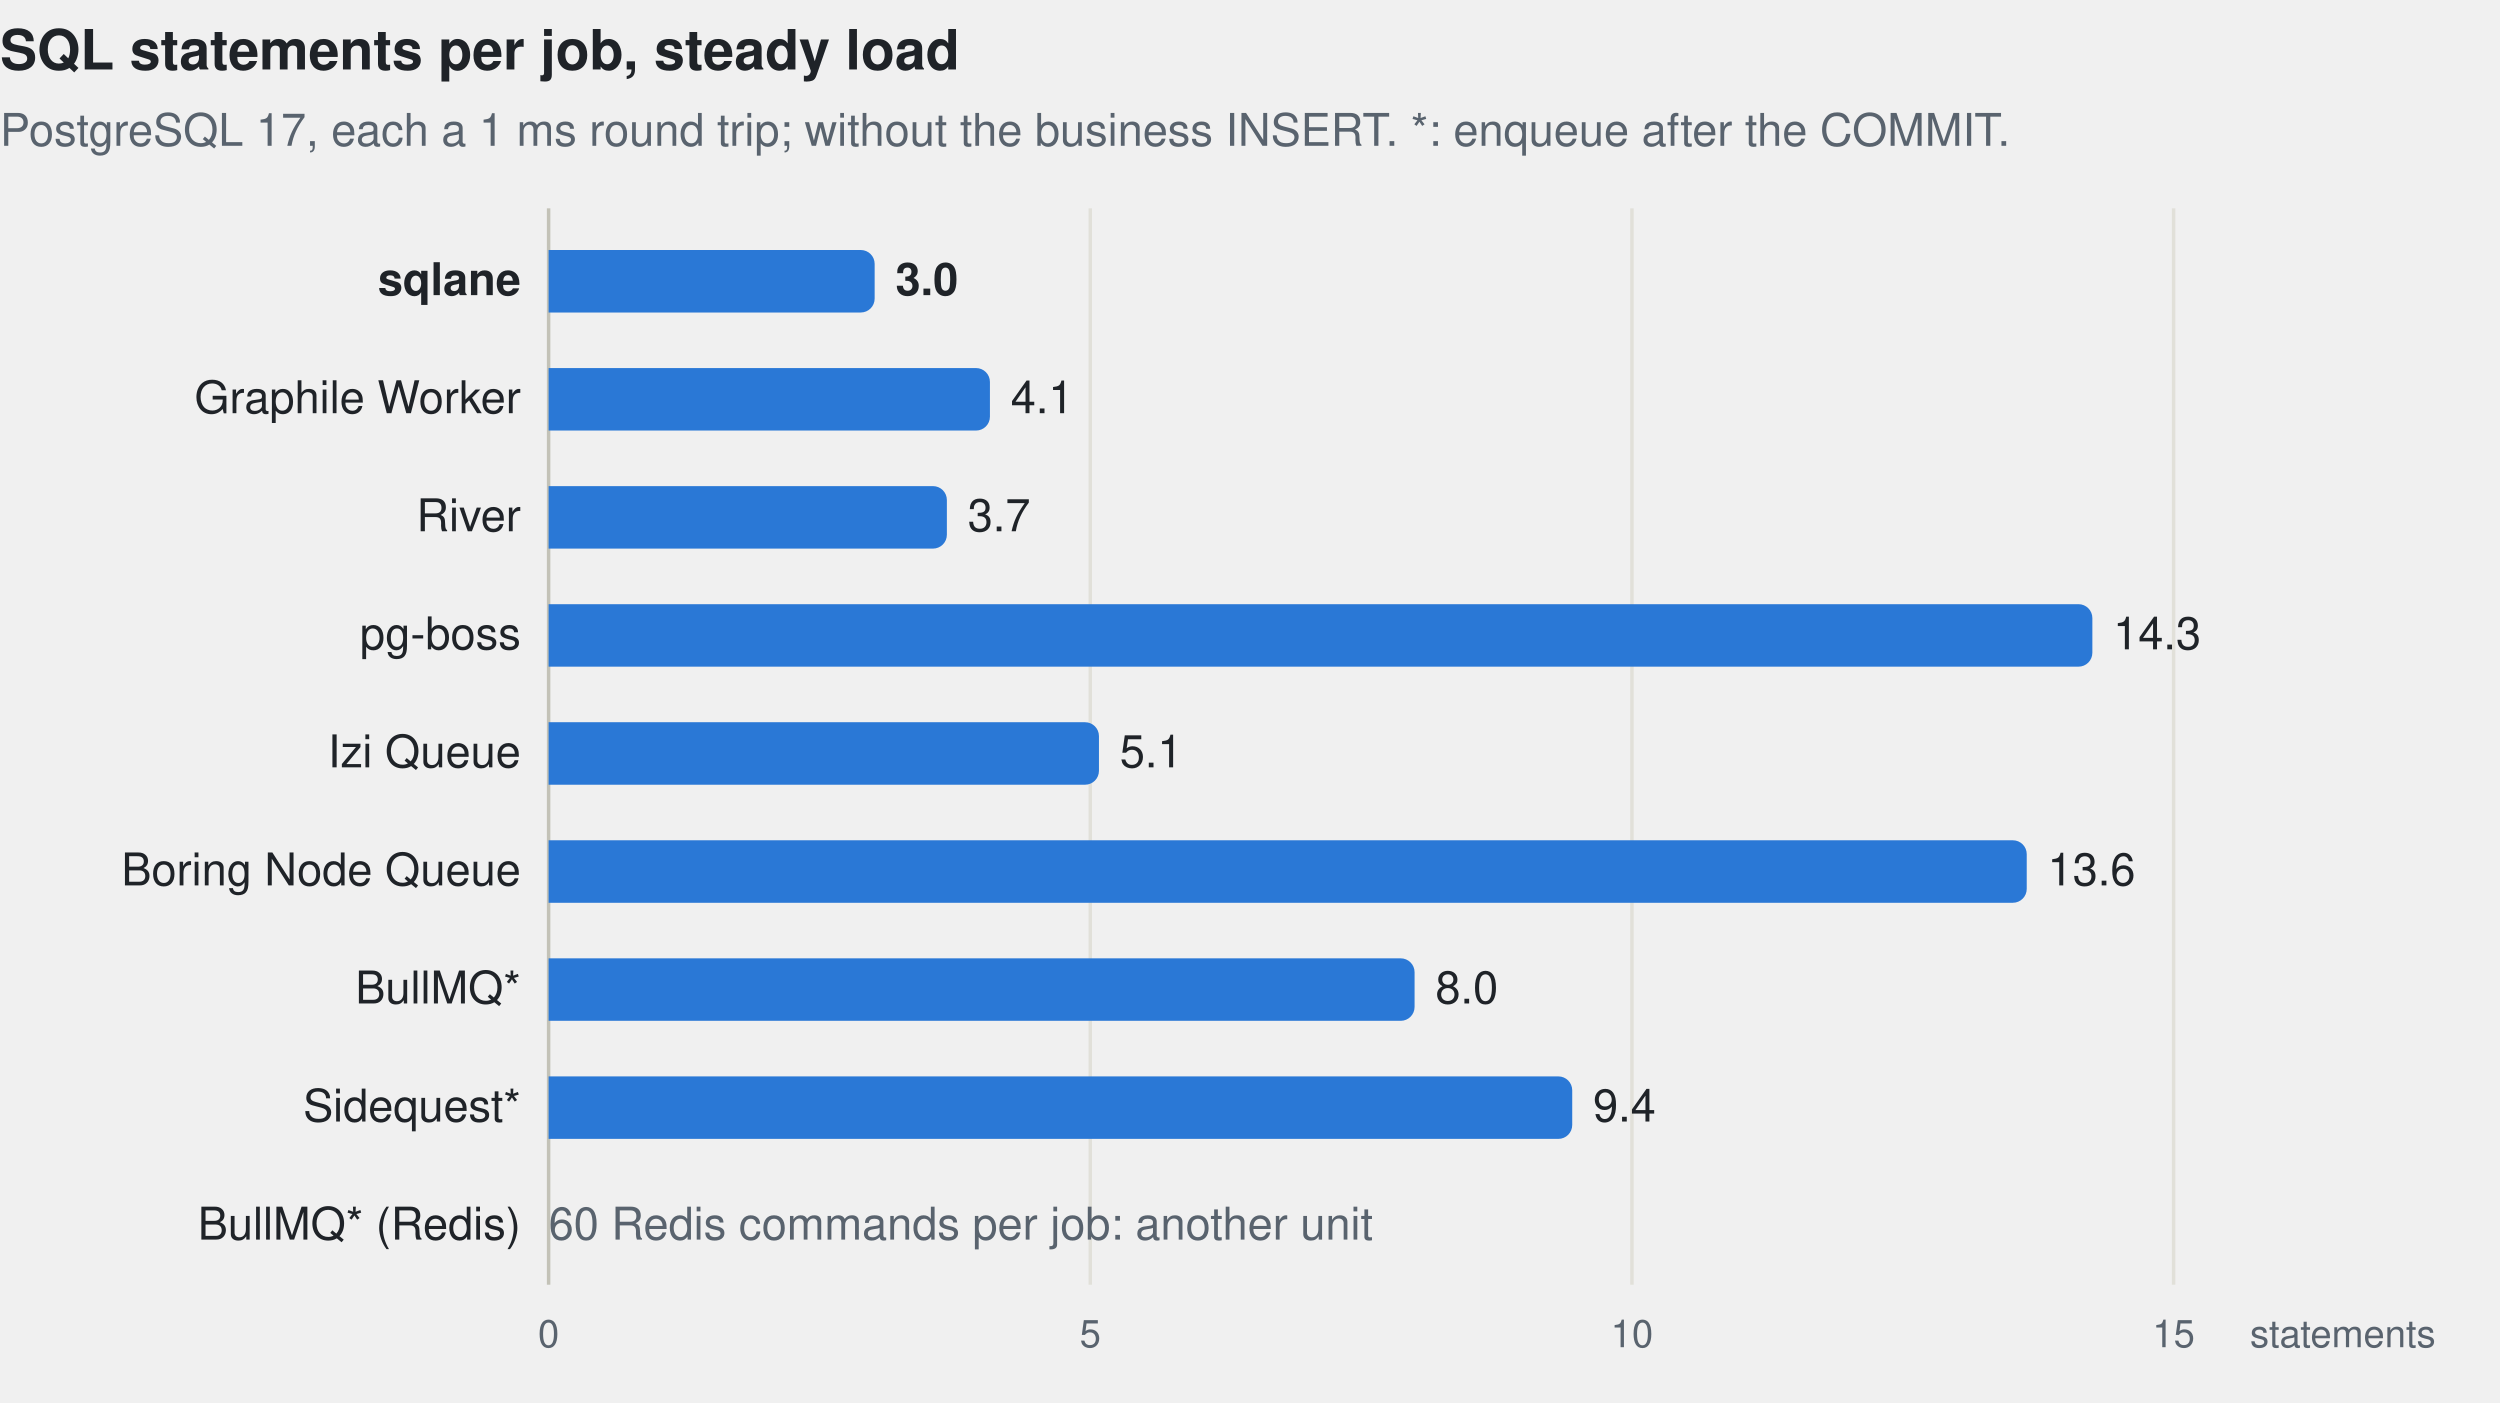
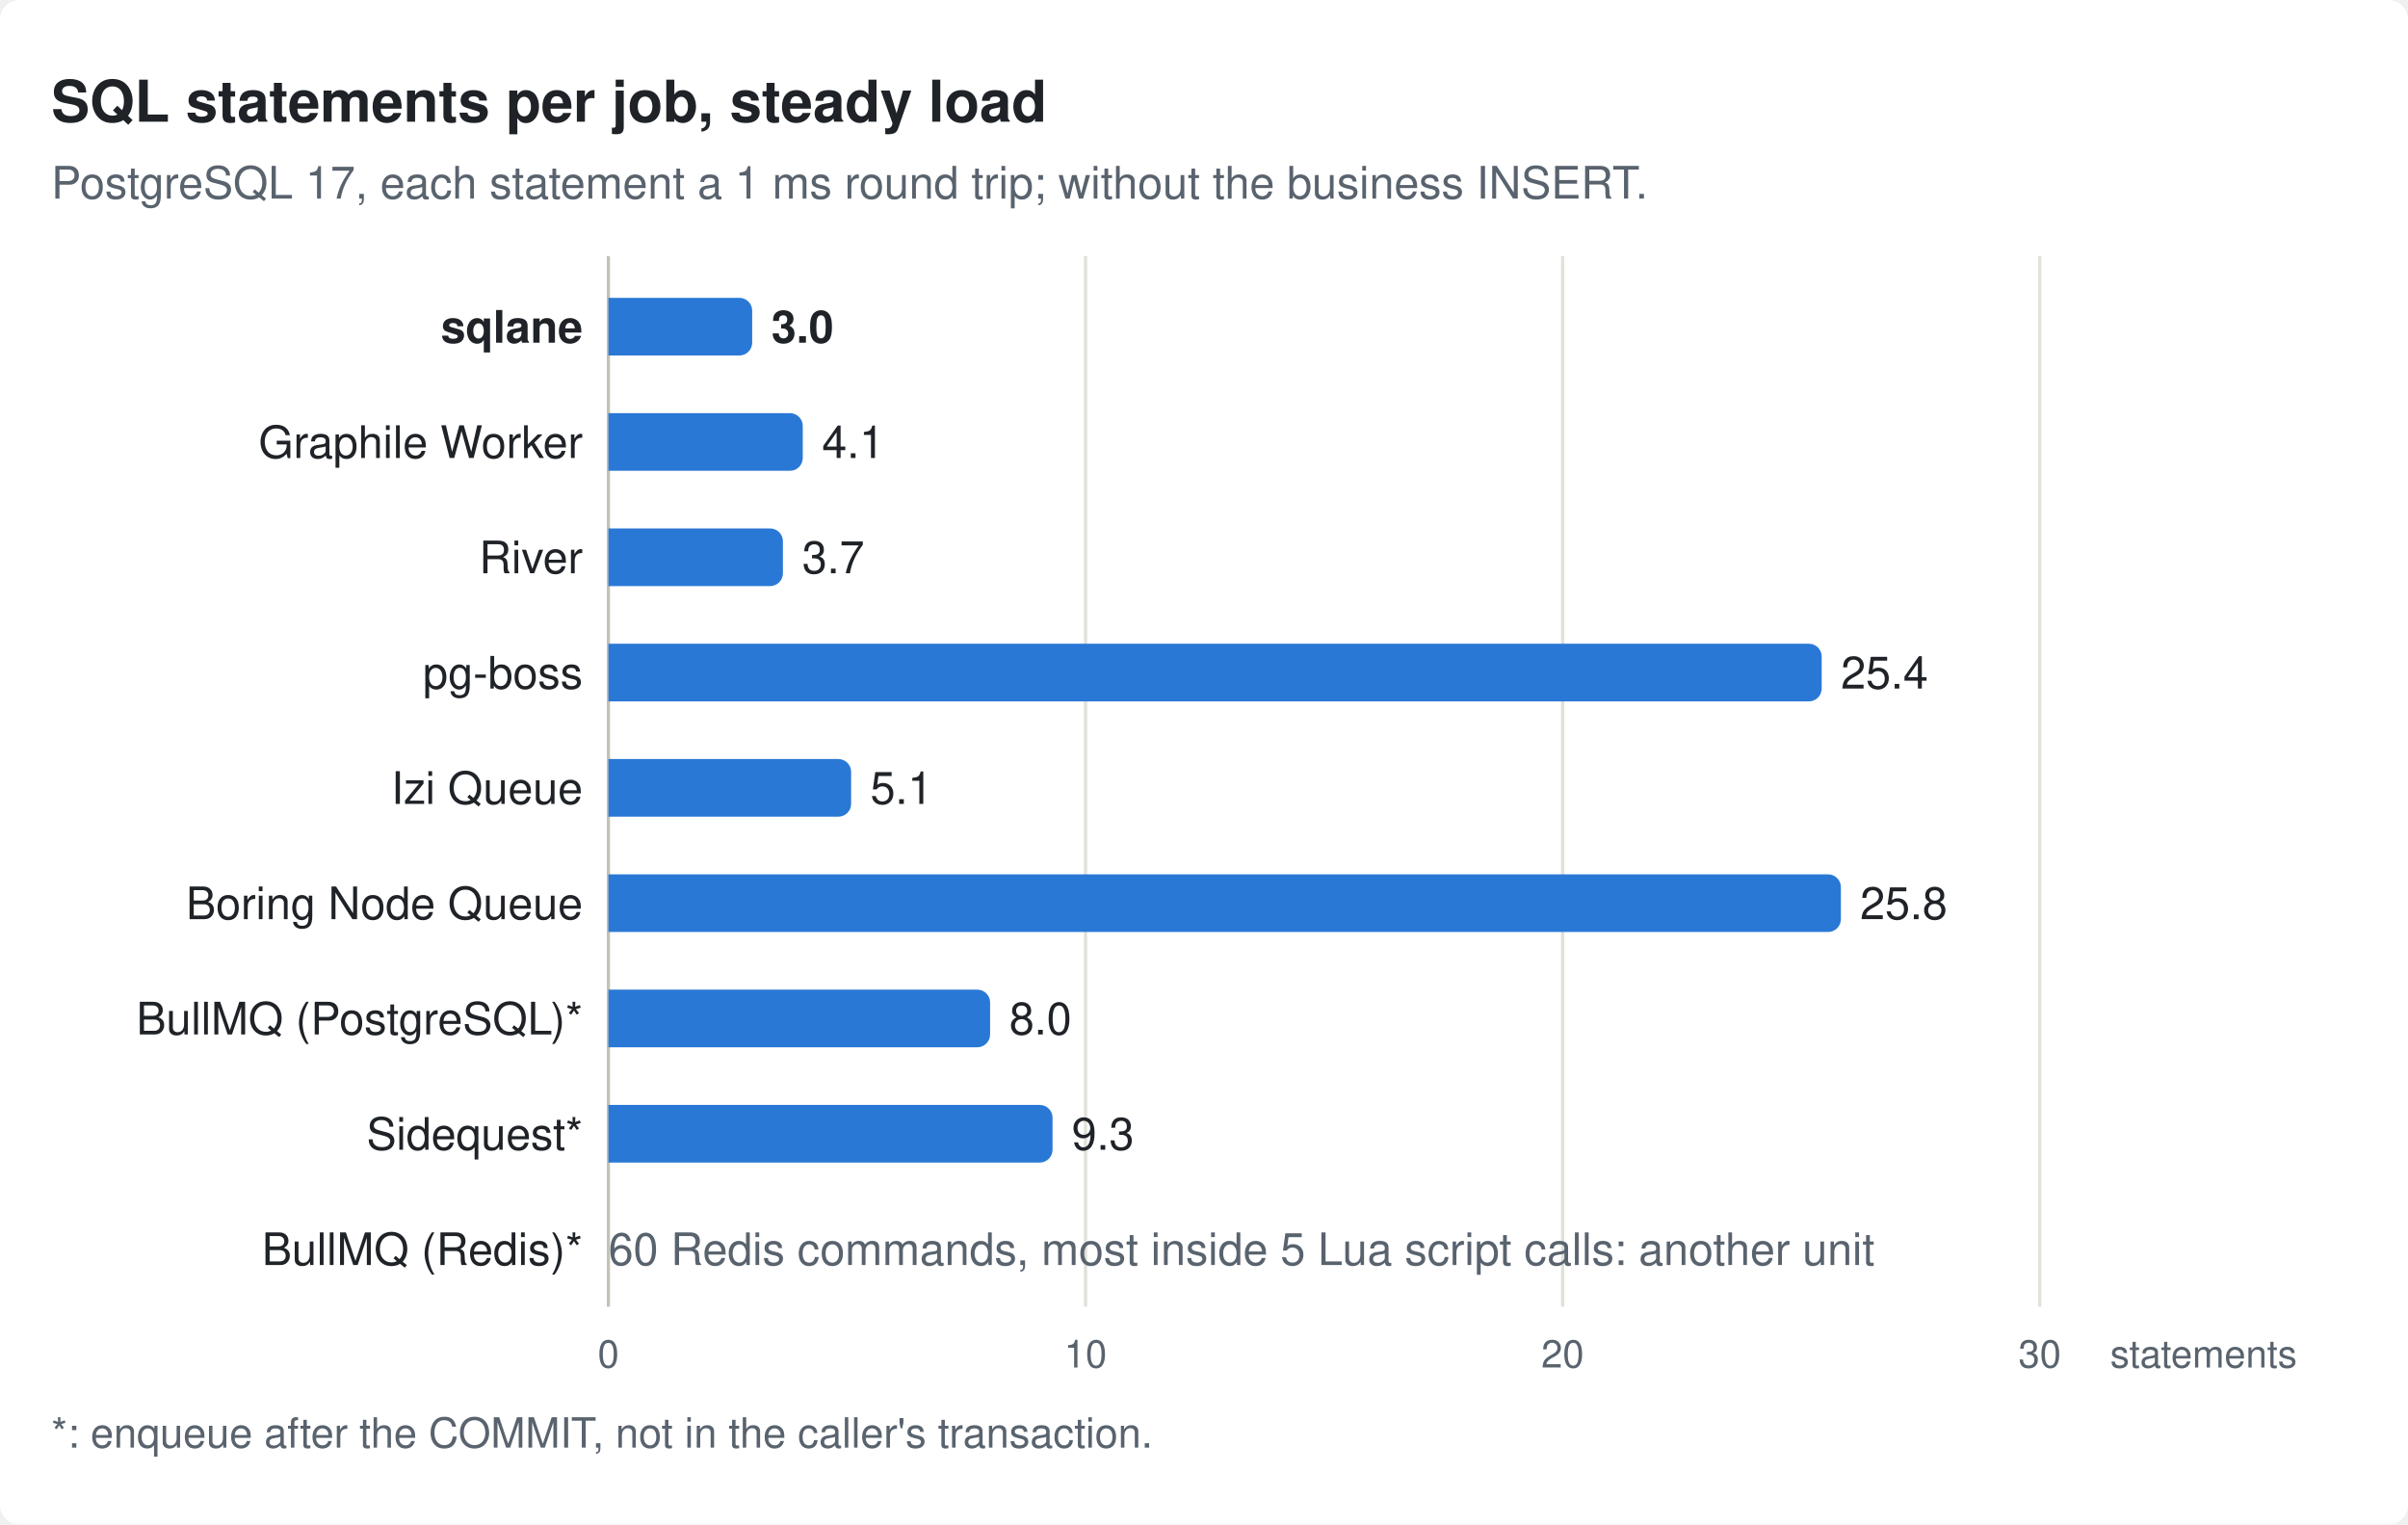
- <svg xmlns="http://www.w3.org/2000/svg" width="720" height="404" viewBox="0 0 720 404" font-family="-apple-system, BlinkMacSystemFont, 'Segoe UI', Helvetica, Arial, sans-serif" role="img" aria-label="SQL statements per job, steady load">
-   <text x="0" y="20" font-size="16" font-weight="600" fill="#1f2328">SQL statements per job, steady load</text>
-   <text x="0" y="42" font-size="13" fill="#59636e">PostgreSQL 17, each a 1 ms round trip; without the business INSERT. *: enqueue after the COMMIT.</text>
-   <line x1="158.0" y1="60" x2="158.0" y2="370" stroke="#c3c2b7" />
-   <text x="158.0" y="388" font-size="11" fill="#59636e" text-anchor="middle">0</text>
-   <line x1="314.0" y1="60" x2="314.0" y2="370" stroke="#e1e0d9" />
-   <text x="314.0" y="388" font-size="11" fill="#59636e" text-anchor="middle">5</text>
-   <line x1="470.0" y1="60" x2="470.0" y2="370" stroke="#e1e0d9" />
-   <text x="470.0" y="388" font-size="11" fill="#59636e" text-anchor="middle">10</text>
-   <line x1="626.0" y1="60" x2="626.0" y2="370" stroke="#e1e0d9" />
-   <text x="626.0" y="388" font-size="11" fill="#59636e" text-anchor="middle">15</text>
-   <text x="648" y="388" font-size="11" fill="#59636e">statements</text>
-   <text x="150" y="85" font-size="13" fill="#1f2328" text-anchor="end" font-weight="600">sqlane</text>
-   <path d="M158,72H247.9A4,4 0 0 1 251.9,76V86A4,4 0 0 1 247.9,90H158Z" fill="#2a78d6" />
-   <text x="257.9" y="85" font-size="13" fill="#1f2328" font-weight="600">3.0</text>
-   <text x="150" y="119" font-size="13" fill="#1f2328" text-anchor="end">Graphile Worker</text>
-   <path d="M158,106H281.1A4,4 0 0 1 285.1,110V120A4,4 0 0 1 281.1,124H158Z" fill="#2a78d6" />
-   <text x="291.1" y="119" font-size="13" fill="#1f2328">4.1</text>
-   <text x="150" y="153" font-size="13" fill="#1f2328" text-anchor="end">River</text>
-   <path d="M158,140H268.7A4,4 0 0 1 272.7,144V154A4,4 0 0 1 268.7,158H158Z" fill="#2a78d6" />
-   <text x="278.7" y="153" font-size="13" fill="#1f2328">3.7</text>
-   <text x="150" y="187" font-size="13" fill="#1f2328" text-anchor="end">pg-boss</text>
-   <path d="M158,174H598.6A4,4 0 0 1 602.6,178V188A4,4 0 0 1 598.6,192H158Z" fill="#2a78d6" />
-   <text x="608.6" y="187" font-size="13" fill="#1f2328">14.3</text>
-   <text x="150" y="221" font-size="13" fill="#1f2328" text-anchor="end">Izi Queue</text>
-   <path d="M158,208H312.5A4,4 0 0 1 316.5,212V222A4,4 0 0 1 312.5,226H158Z" fill="#2a78d6" />
-   <text x="322.5" y="221" font-size="13" fill="#1f2328">5.1</text>
-   <text x="150" y="255" font-size="13" fill="#1f2328" text-anchor="end">Boring Node Queue</text>
-   <path d="M158,242H579.7A4,4 0 0 1 583.7,246V256A4,4 0 0 1 579.7,260H158Z" fill="#2a78d6" />
-   <text x="589.7" y="255" font-size="13" fill="#1f2328">13.6</text>
-   <text x="150" y="289" font-size="13" fill="#1f2328" text-anchor="end">BullMQ*</text>
-   <path d="M158,276H403.4A4,4 0 0 1 407.4,280V290A4,4 0 0 1 403.4,294H158Z" fill="#2a78d6" />
-   <text x="413.4" y="289" font-size="13" fill="#1f2328">8.0</text>
-   <text x="150" y="323" font-size="13" fill="#1f2328" text-anchor="end">Sidequest*</text>
-   <path d="M158,310H448.8A4,4 0 0 1 452.8,314V324A4,4 0 0 1 448.8,328H158Z" fill="#2a78d6" />
-   <text x="458.8" y="323" font-size="13" fill="#1f2328">9.4</text>
-   <text x="150" y="357" font-size="13" fill="#1f2328" text-anchor="end">BullMQ* (Redis)</text>
-   <text x="158.0" y="357" font-size="13" fill="#59636e">60 Redis commands per job: another unit</text>
+ <svg xmlns="http://www.w3.org/2000/svg" width="752" height="476" viewBox="0 0 752 476" font-family="-apple-system, BlinkMacSystemFont, 'Segoe UI', Helvetica, Arial, sans-serif" role="img" aria-label="SQL statements per job, steady load">
+   <rect width="752" height="476" rx="6" fill="#ffffff" />
+   <g transform="translate(16 16)">
+     <text x="0" y="22" font-size="18" font-weight="600" fill="#1f2328">SQL statements per job, steady load</text>
+     <text x="0" y="46" font-size="14" fill="#59636e">PostgreSQL 17, each statement a 1 ms round trip; without the business INSERT.</text>
+     <line x1="174.0" y1="64" x2="174.0" y2="392" stroke="#c3c2b7" />
+     <text x="174.0" y="411" font-size="12" fill="#59636e" text-anchor="middle">0</text>
+     <line x1="323.0" y1="64" x2="323.0" y2="392" stroke="#e1e0d9" />
+     <text x="323.0" y="411" font-size="12" fill="#59636e" text-anchor="middle">10</text>
+     <line x1="472.0" y1="64" x2="472.0" y2="392" stroke="#e1e0d9" />
+     <text x="472.0" y="411" font-size="12" fill="#59636e" text-anchor="middle">20</text>
+     <line x1="621.0" y1="64" x2="621.0" y2="392" stroke="#e1e0d9" />
+     <text x="621.0" y="411" font-size="12" fill="#59636e" text-anchor="middle">30</text>
+     <text x="643" y="411" font-size="12" fill="#59636e">statements</text>
+     <text x="0" y="436" font-size="13" fill="#59636e">*: enqueue after the COMMIT, not in the caller's transaction.</text>
+     <text x="166" y="91" font-size="14" fill="#1f2328" text-anchor="end" font-weight="600">sqlane</text>
+     <path d="M174,77H214.9A4,4 0 0 1 218.9,81V91A4,4 0 0 1 214.9,95H174Z" fill="#2a78d6" />
+     <text x="224.9" y="91" font-size="14" fill="#1f2328" font-weight="600">3.0</text>
+     <text x="166" y="127" font-size="14" fill="#1f2328" text-anchor="end">Graphile Worker</text>
+     <path d="M174,113H230.7A4,4 0 0 1 234.7,117V127A4,4 0 0 1 230.7,131H174Z" fill="#2a78d6" />
+     <text x="240.7" y="127" font-size="14" fill="#1f2328">4.1</text>
+     <text x="166" y="163" font-size="14" fill="#1f2328" text-anchor="end">River</text>
+     <path d="M174,149H224.5A4,4 0 0 1 228.5,153V163A4,4 0 0 1 224.5,167H174Z" fill="#2a78d6" />
+     <text x="234.5" y="163" font-size="14" fill="#1f2328">3.7</text>
+     <text x="166" y="199" font-size="14" fill="#1f2328" text-anchor="end">pg-boss</text>
+     <path d="M174,185H548.9A4,4 0 0 1 552.9,189V199A4,4 0 0 1 548.9,203H174Z" fill="#2a78d6" />
+     <text x="558.9" y="199" font-size="14" fill="#1f2328">25.4</text>
+     <text x="166" y="235" font-size="14" fill="#1f2328" text-anchor="end">Izi Queue</text>
+     <path d="M174,221H245.8A4,4 0 0 1 249.8,225V235A4,4 0 0 1 245.8,239H174Z" fill="#2a78d6" />
+     <text x="255.8" y="235" font-size="14" fill="#1f2328">5.1</text>
+     <text x="166" y="271" font-size="14" fill="#1f2328" text-anchor="end">Boring Node Queue</text>
+     <path d="M174,257H554.9A4,4 0 0 1 558.9,261V271A4,4 0 0 1 554.9,275H174Z" fill="#2a78d6" />
+     <text x="564.9" y="271" font-size="14" fill="#1f2328">25.8</text>
+     <text x="166" y="307" font-size="14" fill="#1f2328" text-anchor="end">BullMQ (PostgreSQL)*</text>
+     <path d="M174,293H289.2A4,4 0 0 1 293.2,297V307A4,4 0 0 1 289.2,311H174Z" fill="#2a78d6" />
+     <text x="299.2" y="307" font-size="14" fill="#1f2328">8.0</text>
+     <text x="166" y="343" font-size="14" fill="#1f2328" text-anchor="end">Sidequest*</text>
+     <path d="M174,329H308.7A4,4 0 0 1 312.7,333V343A4,4 0 0 1 308.7,347H174Z" fill="#2a78d6" />
+     <text x="318.7" y="343" font-size="14" fill="#1f2328">9.3</text>
+     <text x="166" y="379" font-size="14" fill="#1f2328" text-anchor="end">BullMQ (Redis)*</text>
+     <text x="174.0" y="379" font-size="14" fill="#59636e">60 Redis commands, most inside 5 Lua script calls: another unit</text>
+   </g>
</svg>
